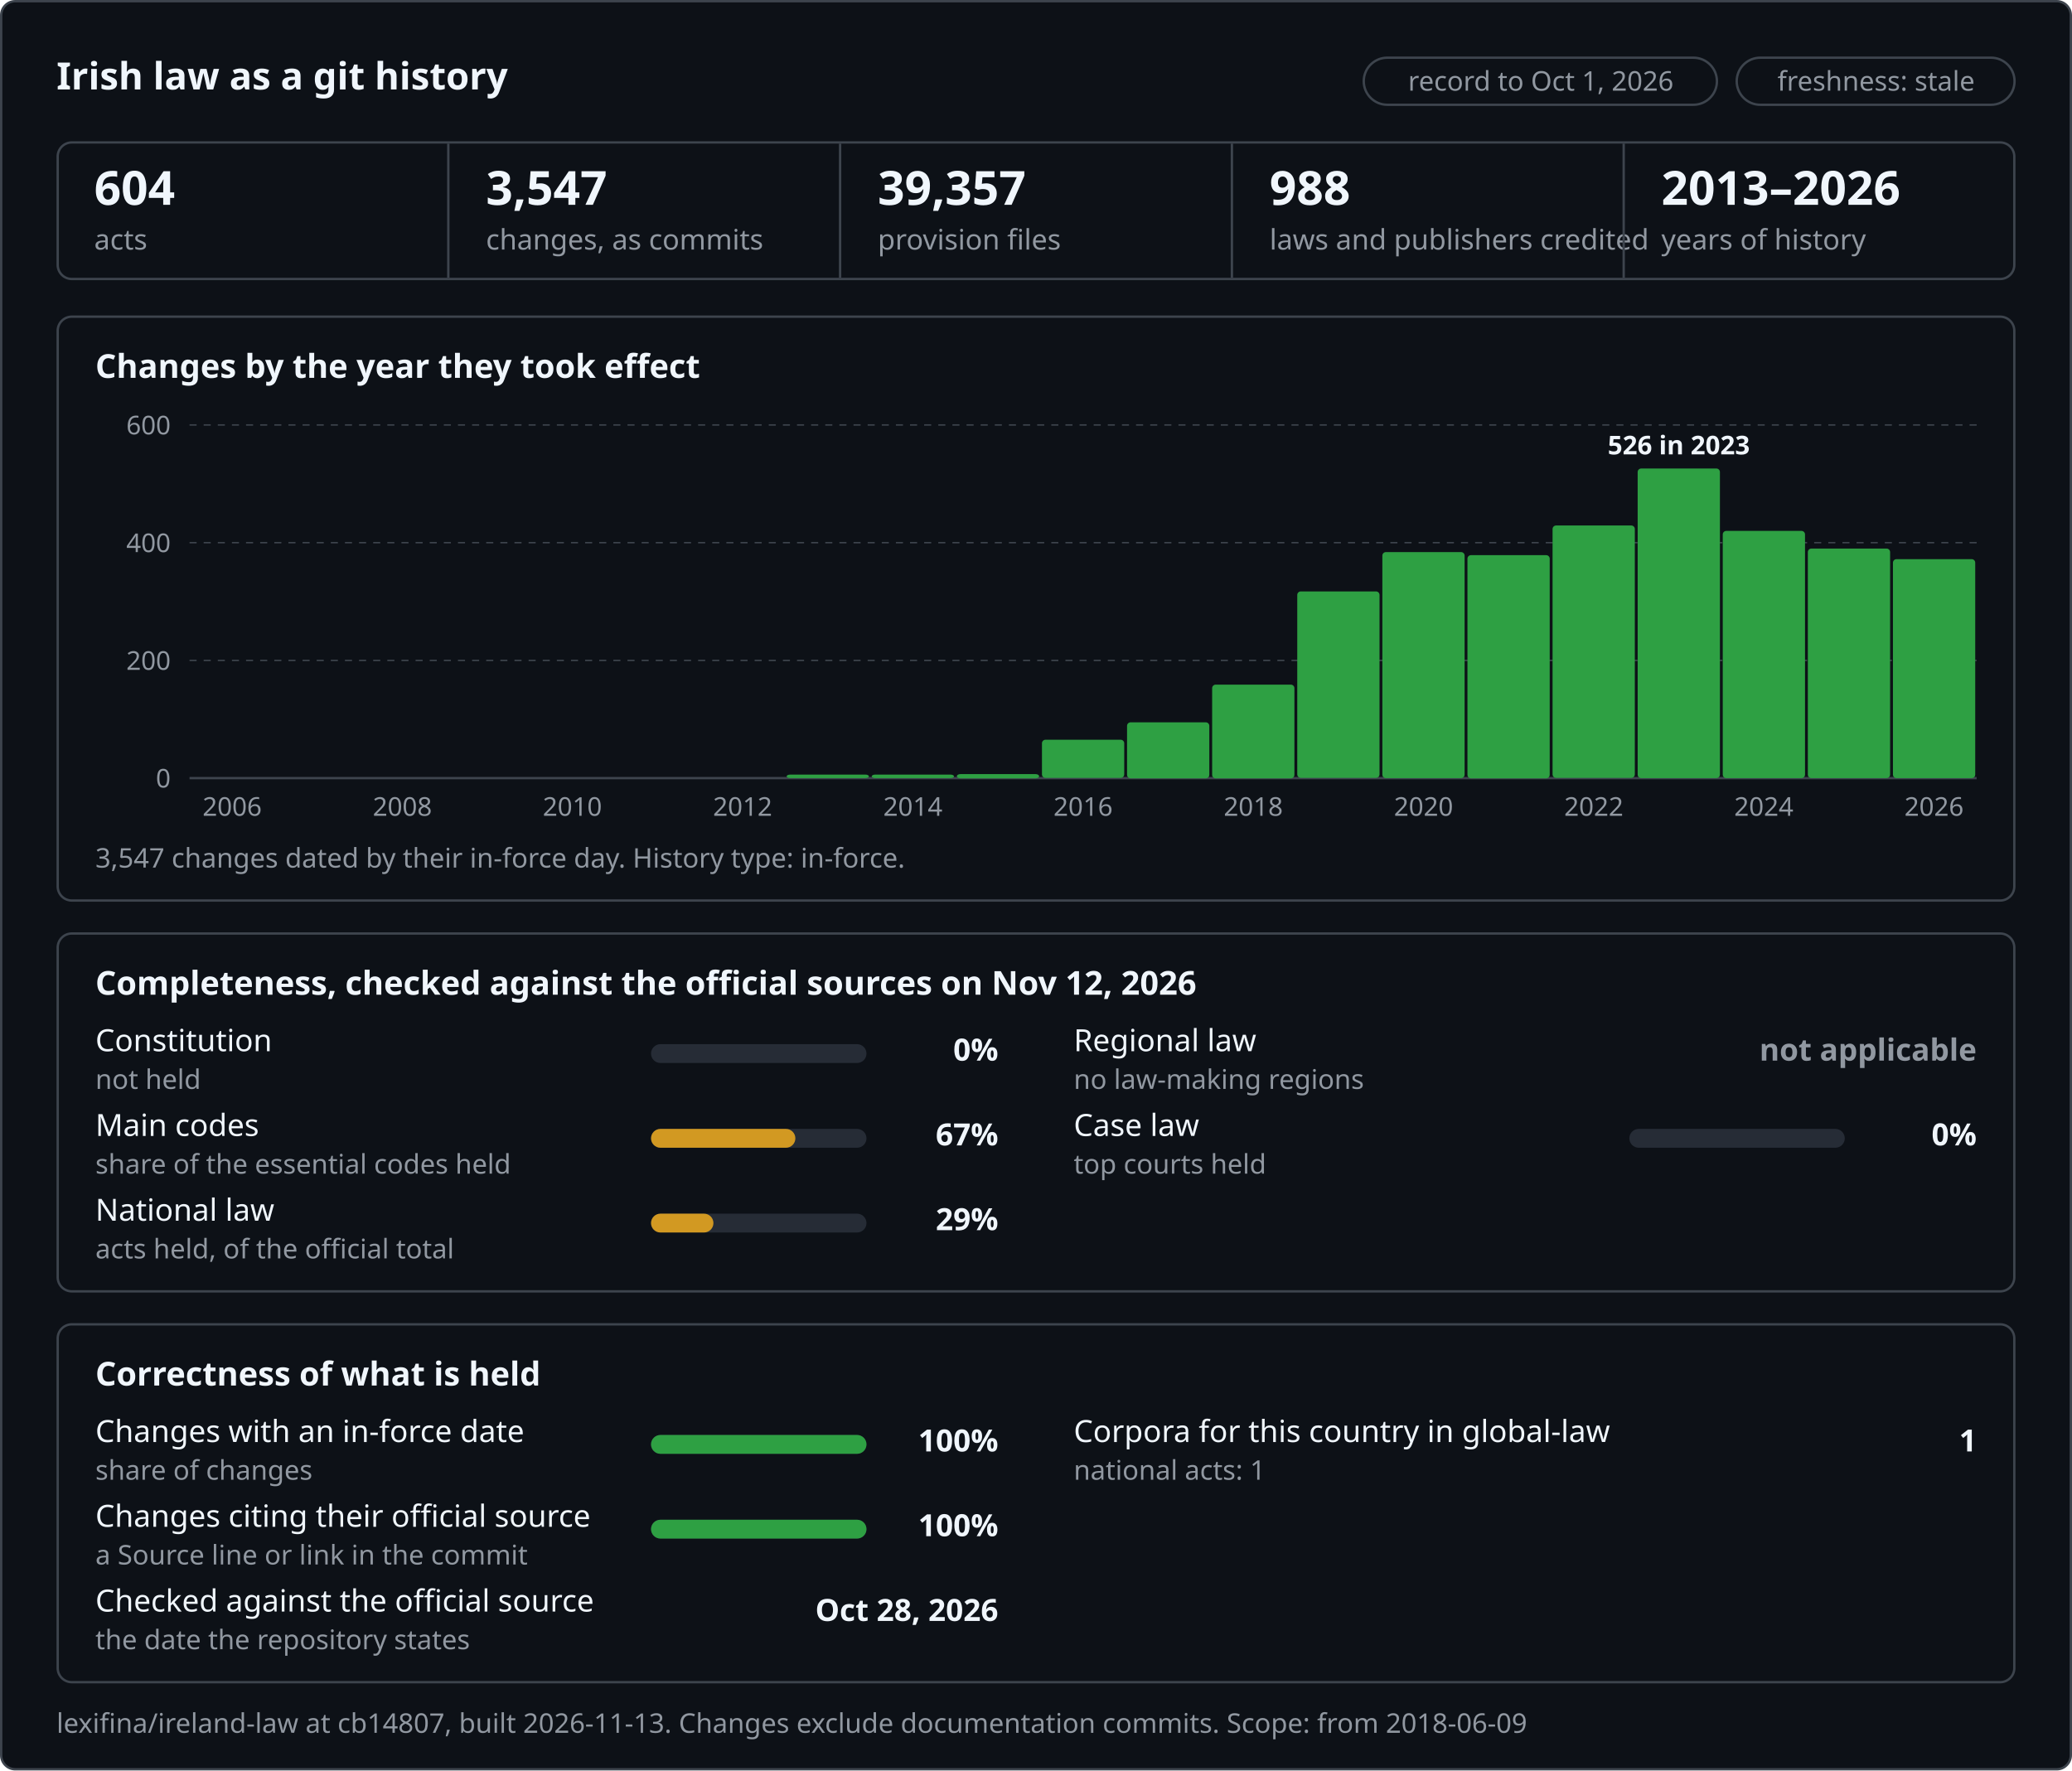
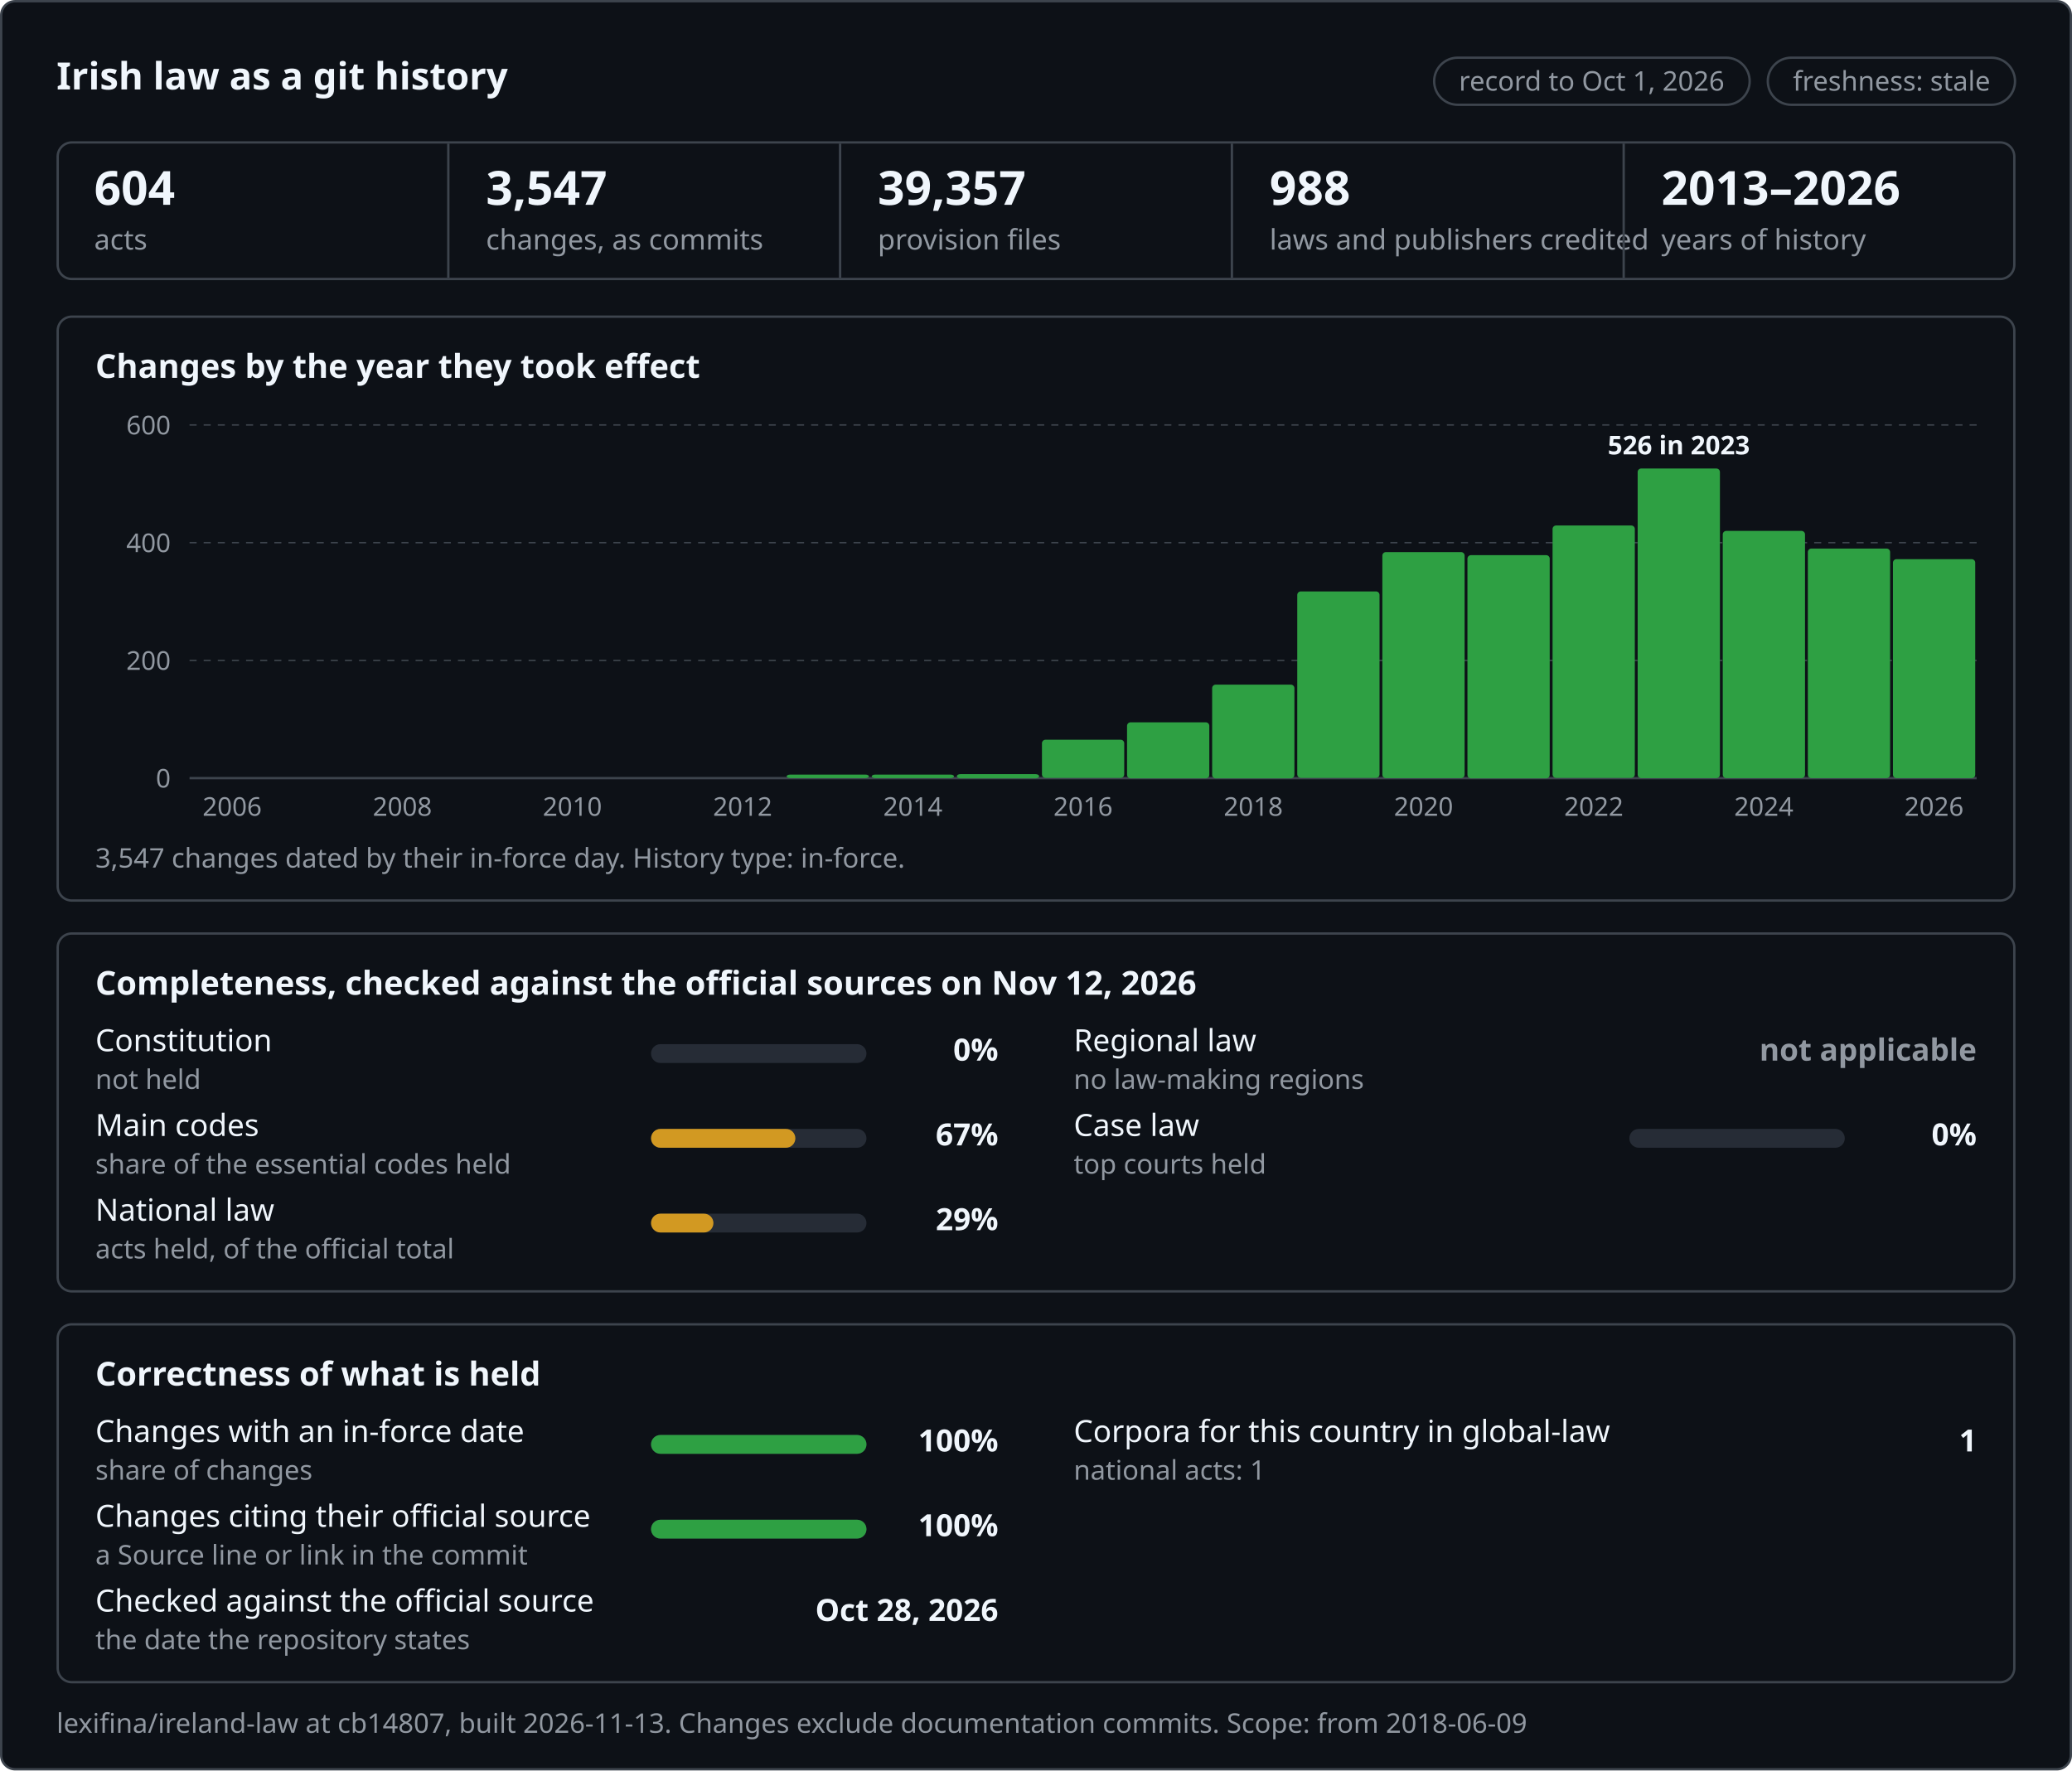
<svg xmlns="http://www.w3.org/2000/svg" width="880" height="752" viewBox="0 0 880 752" font-family="-apple-system,BlinkMacSystemFont,Segoe UI,Noto Sans,Helvetica,Arial,sans-serif">
  <rect x="0.5" y="0.5" width="879" height="751" rx="6" fill="#0d1117" stroke="#3d444d" />
  <text x="24" y="38" font-size="16" font-weight="600" fill="#f0f6fc">Irish law as a git history</text>
-   <rect x="579.2" y="24.5" width="150" height="20" rx="10" fill="none" stroke="#3d444d" />
-   <text x="654.4" y="38.5" font-size="11.5" font-weight="500" text-anchor="middle" fill="#9198a1">record to Oct 1, 2026</text>
-   <rect x="737.6" y="24.5" width="118" height="20" rx="10" fill="none" stroke="#3d444d" />
-   <text x="796.8" y="38.5" font-size="11.5" font-weight="500" text-anchor="middle" fill="#9198a1">freshness: stale</text>
+   <rect x="609.1" y="24.5" width="134" height="20" rx="10" fill="none" stroke="#3d444d" />
+   <text x="676.0" y="38.5" font-size="11.5" font-weight="500" text-anchor="middle" fill="#9198a1">record to Oct 1, 2026</text>
+   <rect x="750.8" y="24.5" width="105" height="20" rx="10" fill="none" stroke="#3d444d" />
+   <text x="803.4" y="38.5" font-size="11.5" font-weight="500" text-anchor="middle" fill="#9198a1">freshness: stale</text>
  <rect x="24.5" y="60.5" width="831" height="58" rx="6" fill="#0d1117" stroke="#3d444d" />
  <text x="40.0" y="87" font-size="20" font-weight="600" fill="#f0f6fc">604</text>
  <text x="40.0" y="106" font-size="12" fill="#9198a1">acts</text>
  <line x1="190.4" y1="61" x2="190.4" y2="118" stroke="#3d444d" />
  <text x="206.4" y="87" font-size="20" font-weight="600" fill="#f0f6fc">3,547</text>
  <text x="206.4" y="106" font-size="12" fill="#9198a1">changes, as commits</text>
  <line x1="356.8" y1="61" x2="356.8" y2="118" stroke="#3d444d" />
  <text x="372.8" y="87" font-size="20" font-weight="600" fill="#f0f6fc">39,357</text>
  <text x="372.8" y="106" font-size="12" fill="#9198a1">provision files</text>
  <line x1="523.2" y1="61" x2="523.2" y2="118" stroke="#3d444d" />
  <text x="539.2" y="87" font-size="20" font-weight="600" fill="#f0f6fc">988</text>
-   <text x="539.2" y="106" font-size="12" fill="#9198a1">laws and publishers credited</text>
+   <text x="539.2" y="106" font-size="12" fill="#9198a1" textLength="142" lengthAdjust="spacingAndGlyphs">laws and publishers credited</text>
  <line x1="689.6" y1="61" x2="689.6" y2="118" stroke="#3d444d" />
  <text x="705.6" y="87" font-size="20" font-weight="600" fill="#f0f6fc">2013–2026</text>
  <text x="705.6" y="106" font-size="12" fill="#9198a1">years of history</text>
  <rect x="24.5" y="134.5" width="831" height="248" rx="6" fill="#0d1117" stroke="#3d444d" />
  <text x="40.5" y="160.5" font-size="14" font-weight="600" fill="#f0f6fc">Changes by the year they took effect</text>
  <line x1="80.5" y1="330.5" x2="839.5" y2="330.5" stroke="#3d444d" stroke-width="1" />
  <text x="72.5" y="334.5" font-size="11" text-anchor="end" fill="#9198a1">0</text>
  <line x1="80.5" y1="280.5" x2="839.5" y2="280.5" stroke="#3d444d" stroke-width="0.6" stroke-dasharray="3 3" />
  <text x="72.5" y="284.5" font-size="11" text-anchor="end" fill="#9198a1">200</text>
  <line x1="80.5" y1="230.5" x2="839.5" y2="230.5" stroke="#3d444d" stroke-width="0.6" stroke-dasharray="3 3" />
  <text x="72.5" y="234.5" font-size="11" text-anchor="end" fill="#9198a1">400</text>
  <line x1="80.5" y1="180.5" x2="839.5" y2="180.5" stroke="#3d444d" stroke-width="0.6" stroke-dasharray="3 3" />
  <text x="72.5" y="184.5" font-size="11" text-anchor="end" fill="#9198a1">600</text>
  <text x="98.6" y="346.5" font-size="11" text-anchor="middle" fill="#9198a1">2006</text>
  <text x="170.9" y="346.5" font-size="11" text-anchor="middle" fill="#9198a1">2008</text>
  <text x="243.1" y="346.5" font-size="11" text-anchor="middle" fill="#9198a1">2010</text>
  <text x="315.4" y="346.5" font-size="11" text-anchor="middle" fill="#9198a1">2012</text>
  <rect x="334.10" y="329.0" width="34.94" height="1.5" rx="1.5" fill="#2ea043" />
  <rect x="370.24" y="329.0" width="34.94" height="1.5" rx="1.5" fill="#2ea043" />
  <text x="387.7" y="346.5" font-size="11" text-anchor="middle" fill="#9198a1">2014</text>
  <rect x="406.39" y="328.8" width="34.94" height="1.8" rx="1.5" fill="#2ea043" />
  <rect x="442.53" y="314.2" width="34.94" height="16.2" rx="1.5" fill="#2ea043" />
  <text x="460.0" y="346.5" font-size="11" text-anchor="middle" fill="#9198a1">2016</text>
  <rect x="478.67" y="306.8" width="34.94" height="23.8" rx="1.5" fill="#2ea043" />
  <rect x="514.81" y="290.8" width="34.94" height="39.8" rx="1.5" fill="#2ea043" />
  <text x="532.3" y="346.5" font-size="11" text-anchor="middle" fill="#9198a1">2018</text>
  <rect x="550.96" y="251.2" width="34.94" height="79.2" rx="1.5" fill="#2ea043" />
  <rect x="587.10" y="234.5" width="34.94" height="96.0" rx="1.5" fill="#2ea043" />
  <text x="604.6" y="346.5" font-size="11" text-anchor="middle" fill="#9198a1">2020</text>
  <rect x="623.24" y="235.8" width="34.94" height="94.8" rx="1.5" fill="#2ea043" />
  <rect x="659.39" y="223.2" width="34.94" height="107.2" rx="1.5" fill="#2ea043" />
  <text x="676.9" y="346.5" font-size="11" text-anchor="middle" fill="#9198a1">2022</text>
  <rect x="695.53" y="199.0" width="34.94" height="131.5" rx="1.5" fill="#2ea043" />
  <text x="713.0" y="193.0" font-size="11" font-weight="600" text-anchor="middle" fill="#f0f6fc">526 in 2023</text>
  <rect x="731.67" y="225.5" width="34.94" height="105.0" rx="1.5" fill="#2ea043" />
  <text x="749.1" y="346.5" font-size="11" text-anchor="middle" fill="#9198a1">2024</text>
  <rect x="767.81" y="233.0" width="34.94" height="97.5" rx="1.5" fill="#2ea043" />
  <rect x="803.96" y="237.5" width="34.94" height="93.0" rx="1.5" fill="#2ea043" />
  <text x="821.4" y="346.5" font-size="11" text-anchor="middle" fill="#9198a1">2026</text>
  <text x="40.5" y="368.5" font-size="11.5" fill="#9198a1">3,547 changes dated by their in-force day. History type: in-force.</text>
  <rect x="24.5" y="396.5" width="831" height="152" rx="6" fill="#0d1117" stroke="#3d444d" />
  <text x="40.5" y="422.5" font-size="14" font-weight="600" fill="#f0f6fc">Completeness, checked against the official sources on Nov 12, 2026</text>
  <text x="40.5" y="446.5" font-size="13" fill="#f0f6fc">Constitution</text>
  <text x="40.5" y="462.5" font-size="11.5" fill="#9198a1">not held</text>
  <g>
    <rect x="276.5" y="443.5" width="91.5" height="8" rx="4" fill="#262c36" />
  </g>
  <text x="424.0" y="450.5" font-size="13" font-weight="600" text-anchor="end" fill="#f0f6fc">0%</text>
  <text x="40.5" y="482.5" font-size="13" fill="#f0f6fc">Main codes</text>
  <text x="40.5" y="498.5" font-size="11.5" fill="#9198a1">share of the essential codes held</text>
  <g>
    <rect x="276.5" y="479.5" width="91.5" height="8" rx="4" fill="#262c36" />
    <rect x="276.5" y="479.5" width="61.3" height="8" rx="4" fill="#d29922" />
  </g>
  <text x="424.0" y="486.5" font-size="13" font-weight="600" text-anchor="end" fill="#f0f6fc">67%</text>
  <text x="40.5" y="518.5" font-size="13" fill="#f0f6fc">National law</text>
  <text x="40.5" y="534.5" font-size="11.5" fill="#9198a1">acts held, of the official total</text>
  <g>
    <rect x="276.5" y="515.5" width="91.5" height="8" rx="4" fill="#262c36" />
    <rect x="276.5" y="515.5" width="26.5" height="8" rx="4" fill="#d29922" />
  </g>
  <text x="424.0" y="522.5" font-size="13" font-weight="600" text-anchor="end" fill="#f0f6fc">29%</text>
  <text x="456.0" y="446.5" font-size="13" fill="#f0f6fc">Regional law</text>
  <text x="456.0" y="462.5" font-size="11.5" fill="#9198a1">no law-making regions</text>
  <text x="839.5" y="450.5" font-size="13" font-weight="600" text-anchor="end" fill="#9198a1">not applicable</text>
  <text x="456.0" y="482.5" font-size="13" fill="#f0f6fc">Case law</text>
  <text x="456.0" y="498.5" font-size="11.5" fill="#9198a1">top courts held</text>
  <g>
    <rect x="692.0" y="479.5" width="91.5" height="8" rx="4" fill="#262c36" />
  </g>
  <text x="839.5" y="486.5" font-size="13" font-weight="600" text-anchor="end" fill="#f0f6fc">0%</text>
  <rect x="24.5" y="562.5" width="831" height="152" rx="6" fill="#0d1117" stroke="#3d444d" />
  <text x="40.5" y="588.5" font-size="14" font-weight="600" fill="#f0f6fc">Correctness of what is held</text>
  <text x="40.5" y="612.5" font-size="13" fill="#f0f6fc">Changes with an in-force date</text>
  <text x="40.5" y="628.5" font-size="11.5" fill="#9198a1">share of changes</text>
  <g>
    <rect x="276.5" y="609.5" width="91.5" height="8" rx="4" fill="#262c36" />
    <rect x="276.5" y="609.5" width="91.5" height="8" rx="4" fill="#2ea043" />
  </g>
  <text x="424.0" y="616.5" font-size="13" font-weight="600" text-anchor="end" fill="#f0f6fc">100%</text>
  <text x="40.5" y="648.5" font-size="13" fill="#f0f6fc">Changes citing their official source</text>
  <text x="40.5" y="664.5" font-size="11.5" fill="#9198a1">a Source line or link in the commit</text>
  <g>
    <rect x="276.5" y="645.5" width="91.5" height="8" rx="4" fill="#262c36" />
    <rect x="276.5" y="645.5" width="91.5" height="8" rx="4" fill="#2ea043" />
  </g>
  <text x="424.0" y="652.5" font-size="13" font-weight="600" text-anchor="end" fill="#f0f6fc">100%</text>
  <text x="40.5" y="684.5" font-size="13" fill="#f0f6fc">Checked against the official source</text>
  <text x="40.5" y="700.5" font-size="11.5" fill="#9198a1">the date the repository states</text>
  <text x="424.0" y="688.5" font-size="13" font-weight="600" text-anchor="end" fill="#f0f6fc">Oct 28, 2026</text>
  <text x="456.0" y="612.5" font-size="13" fill="#f0f6fc">Corpora for this country in global-law</text>
  <text x="456.0" y="628.5" font-size="11.5" fill="#9198a1">national acts: 1</text>
  <text x="839.5" y="616.5" font-size="13" font-weight="600" text-anchor="end" fill="#f0f6fc">1</text>
  <text x="24" y="736" font-size="11.5" fill="#9198a1">lexifina/ireland-law at cb14807, built 2026-11-13. Changes exclude documentation commits. Scope: from 2018-06-09</text>
</svg>
